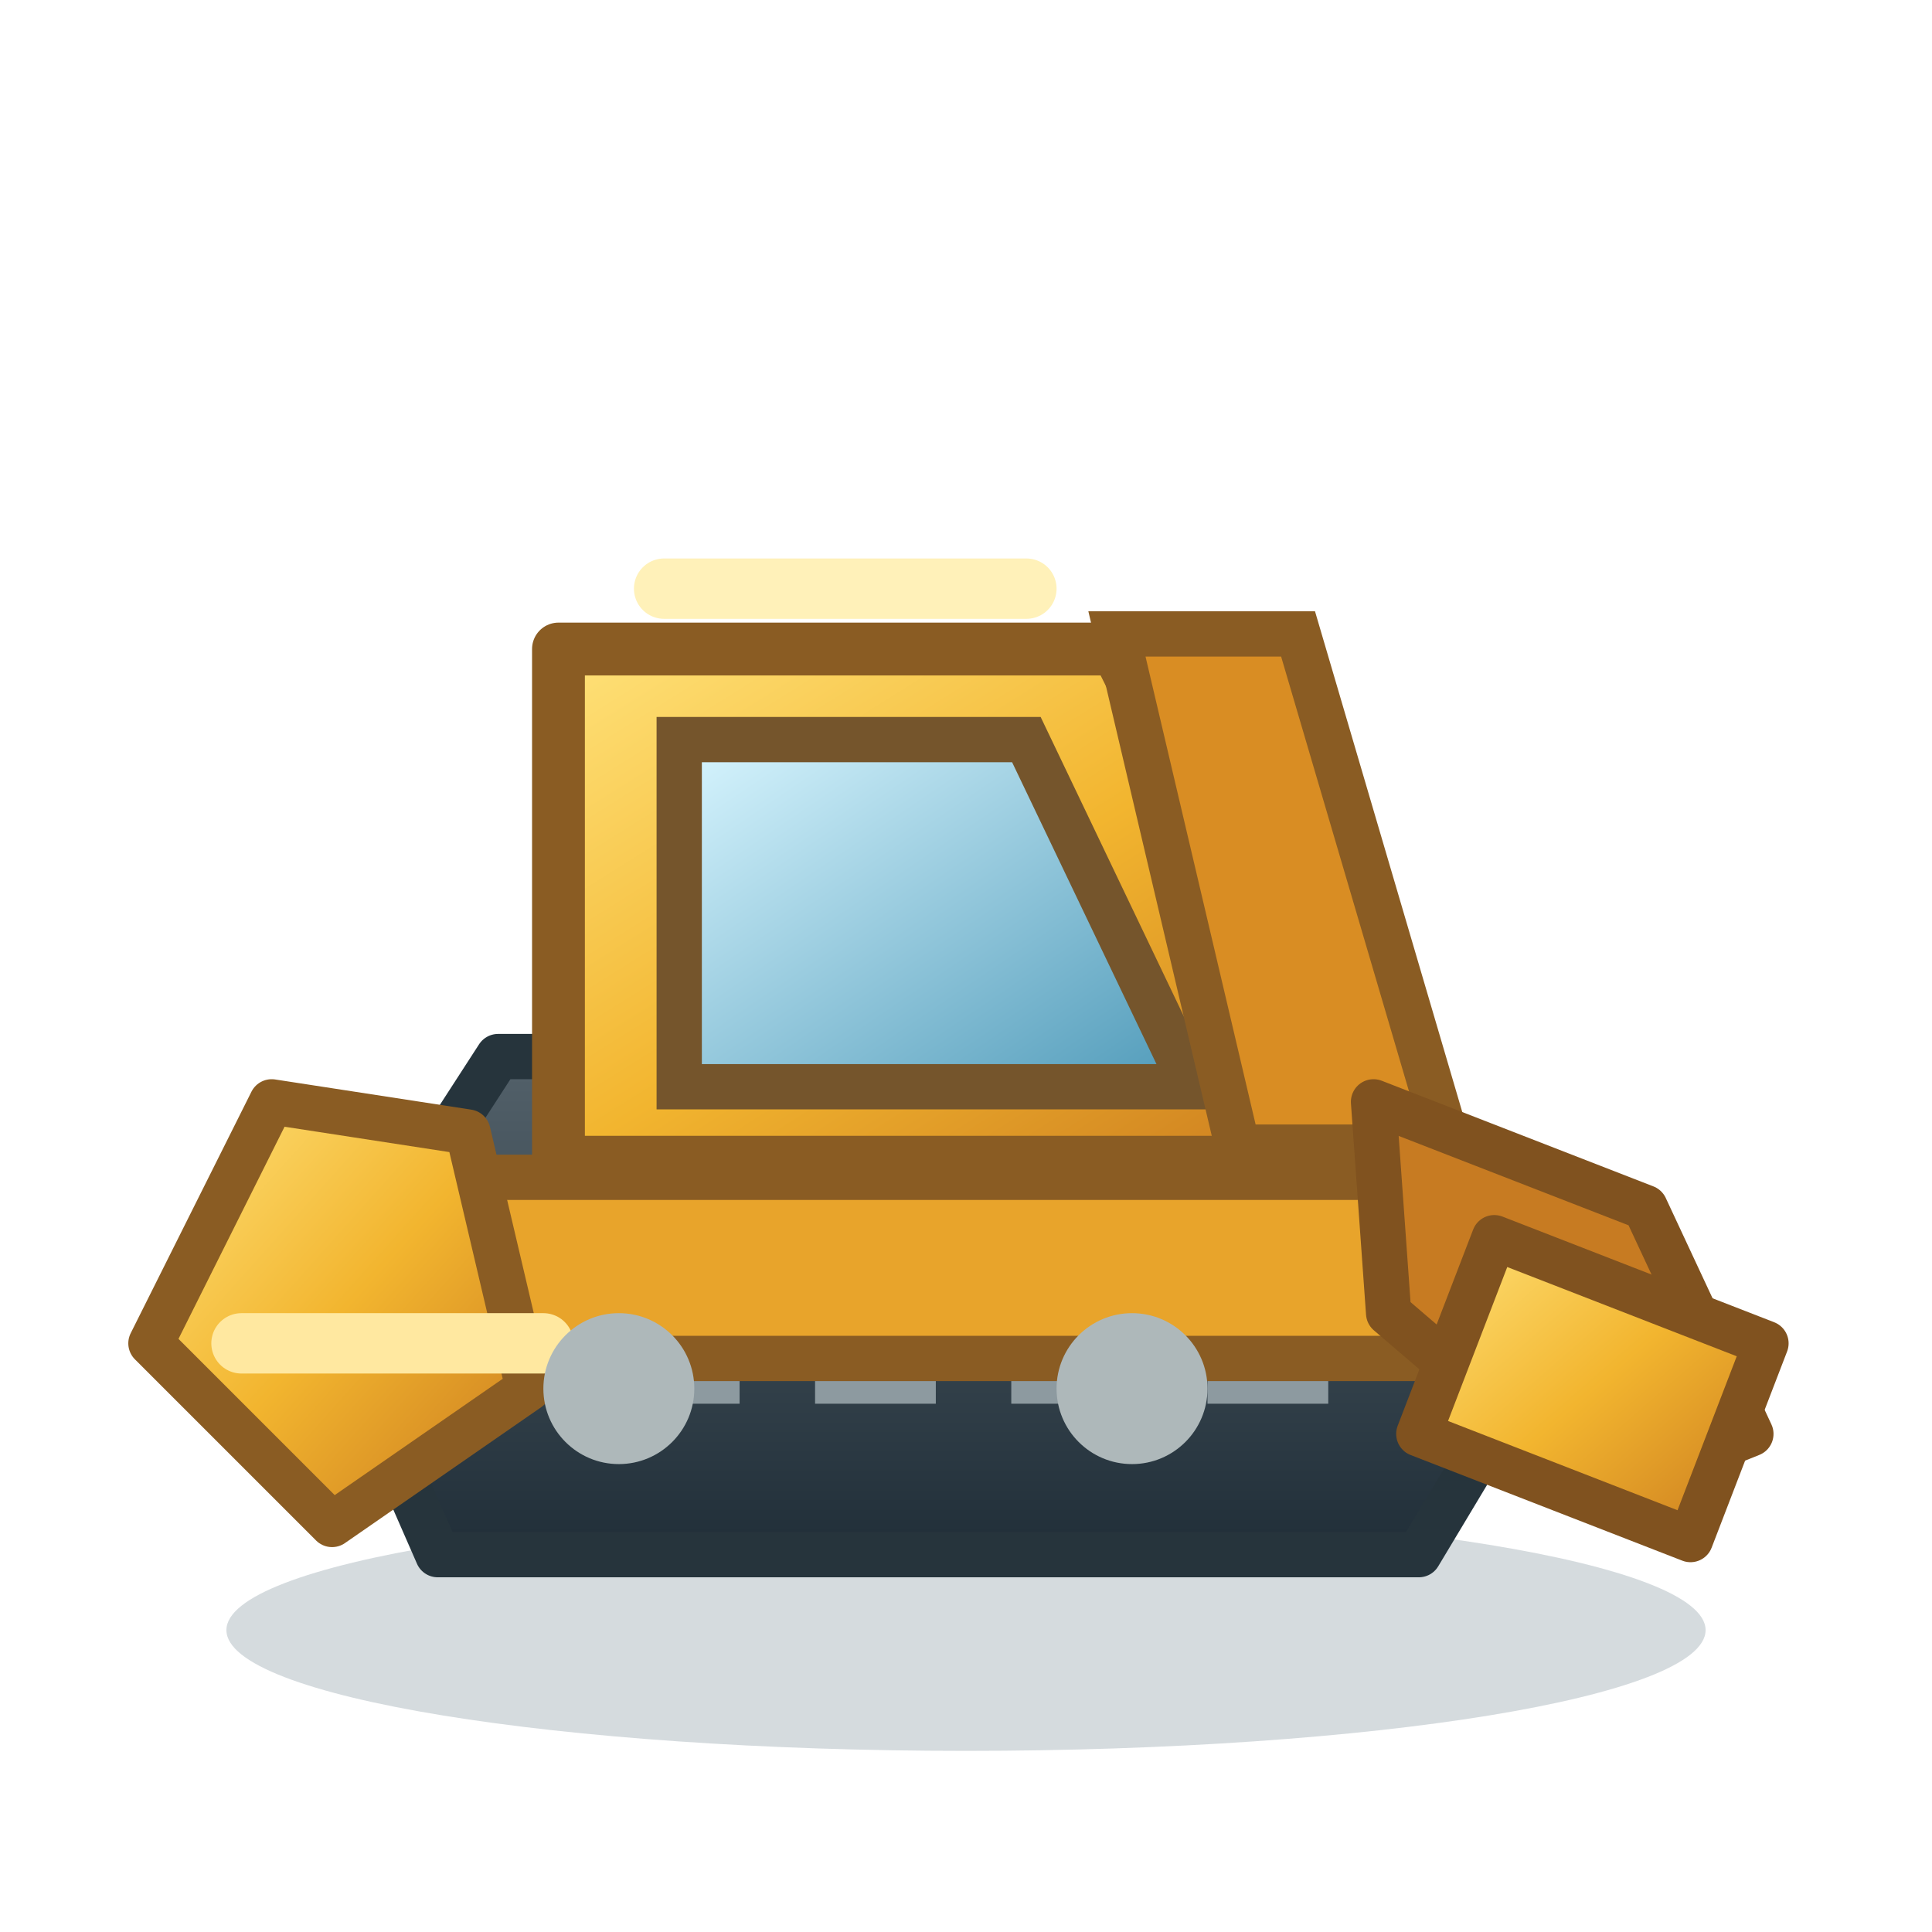
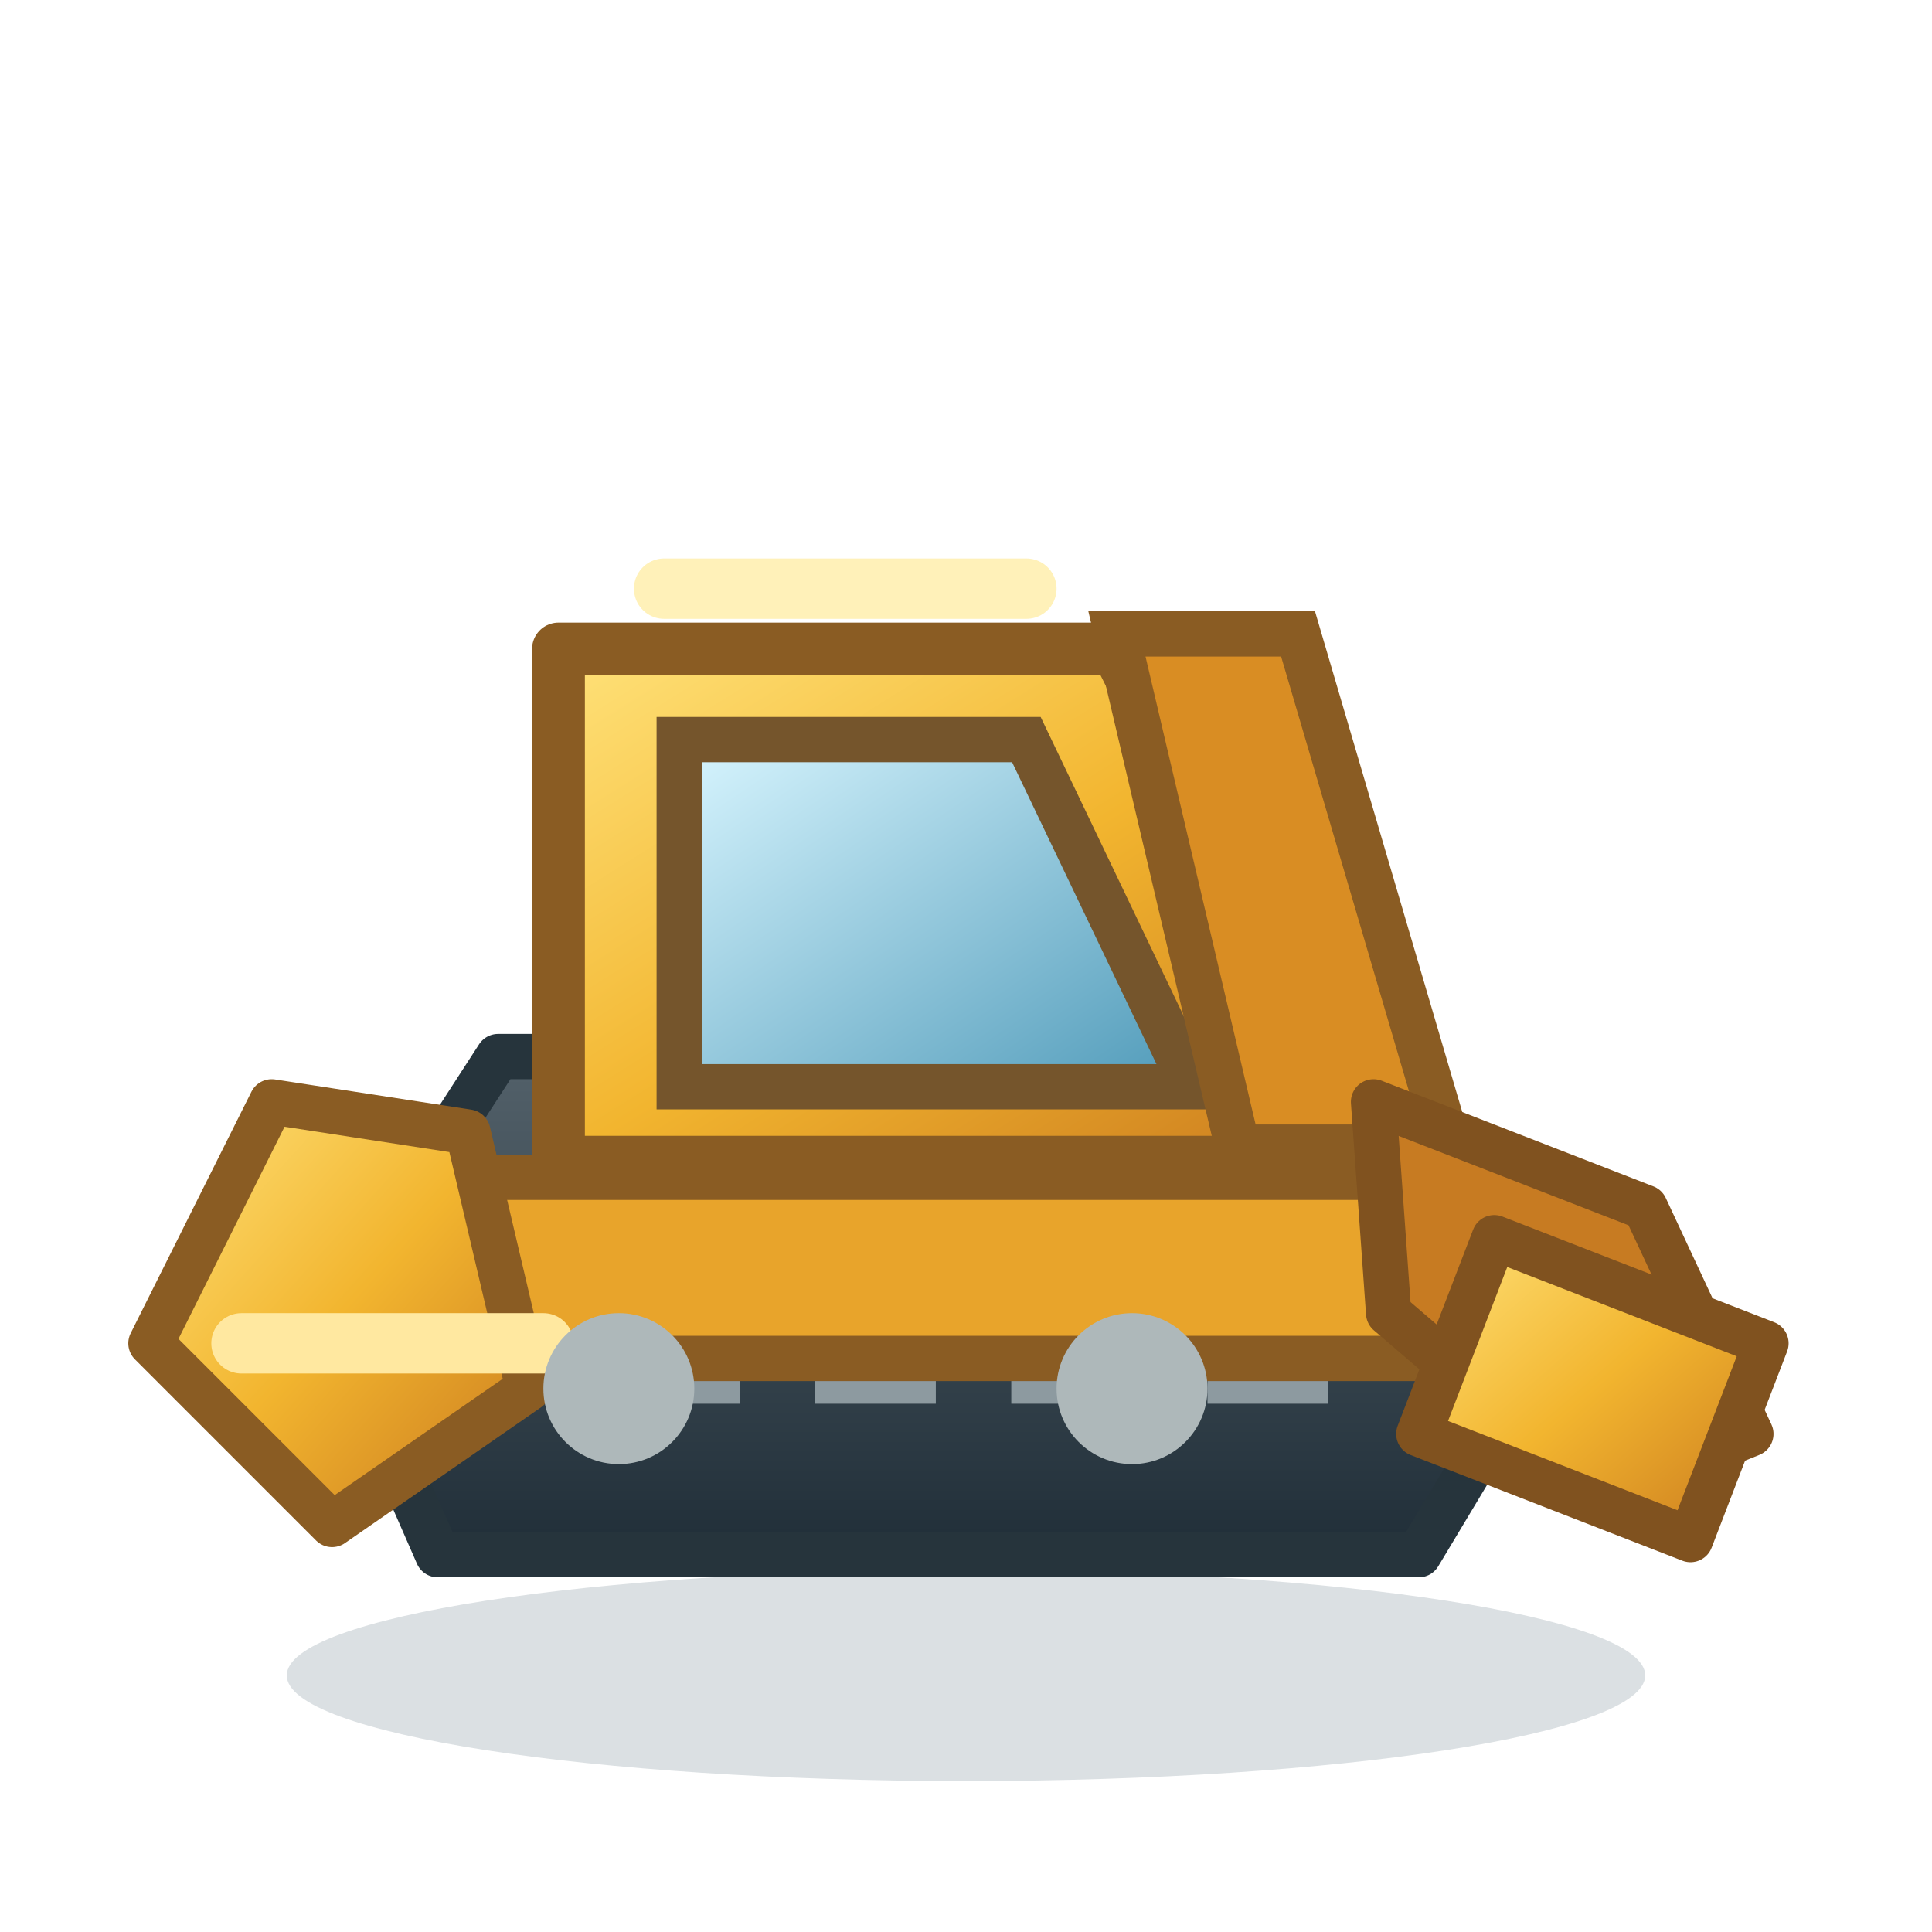
<svg xmlns="http://www.w3.org/2000/svg" width="128" height="128" viewBox="0 0 128 128">
  <defs>
    <linearGradient id="yellow" x1="0" y1="0" x2="1" y2="1">
      <stop stop-color="#FFE27A" />
      <stop offset=".5" stop-color="#F2B52F" />
      <stop offset="1" stop-color="#C9791E" />
    </linearGradient>
    <linearGradient id="glass" x1="0" y1="0" x2="1" y2="1">
      <stop stop-color="#D9F6FF" />
      <stop offset="1" stop-color="#4F9AB9" />
    </linearGradient>
    <linearGradient id="track" x1="0" y1="0" x2="0" y2="1">
      <stop stop-color="#53616A" />
      <stop offset="1" stop-color="#202E38" />
    </linearGradient>
  </defs>
-   <ellipse cx="64" cy="108" rx="49" ry="8" fill="#18384A" opacity=".18" />
+   <ellipse cx="64" cy="111" rx="45" ry="7" fill="#18384A" opacity=".16" />
  <path d="m22 87 11-17h54l16 18-9 15H29z" fill="url(#track)" stroke="#26343C" stroke-width="3" stroke-linejoin="round" />
  <path d="M28 91h61" stroke="#8D9AA0" stroke-width="4" stroke-dasharray="8 5" />
  <path d="M37 77V43h37l17 34z" fill="url(#yellow)" stroke="#8A5C23" stroke-width="3.5" stroke-linejoin="round" />
  <path d="M45 49h23l11 23H45z" fill="url(#glass)" stroke="#75552C" stroke-width="3" />
  <path d="M74 42h12l10 34H82z" fill="#D98D23" stroke="#8A5C23" stroke-width="3" />
  <path d="M29 78h66l8 12H23z" fill="#E8A42B" stroke="#8A5C23" stroke-width="3" stroke-linejoin="round" />
  <path d="M18 73 10 89l12 12 13-9-4-17z" fill="url(#yellow)" stroke="#8A5C23" stroke-width="3" stroke-linejoin="round" />
  <path d="M16 89h20" stroke="#FFE8A0" stroke-width="4" stroke-linecap="round" />
  <path d="M91 73 109 80l7 15-10 4-14-12z" fill="#C77B22" stroke="#80521F" stroke-width="3" stroke-linejoin="round" />
  <path d="M99 82 117 89l-5 13-18-7z" fill="url(#yellow)" stroke="#80521F" stroke-width="3" stroke-linejoin="round" />
  <path d="M44 39h24" stroke="#FFF1B9" stroke-width="4" stroke-linecap="round" />
  <circle cx="41" cy="92" r="5" fill="#AEB8BA" />
  <circle cx="75" cy="92" r="5" fill="#AEB8BA" />
</svg>
